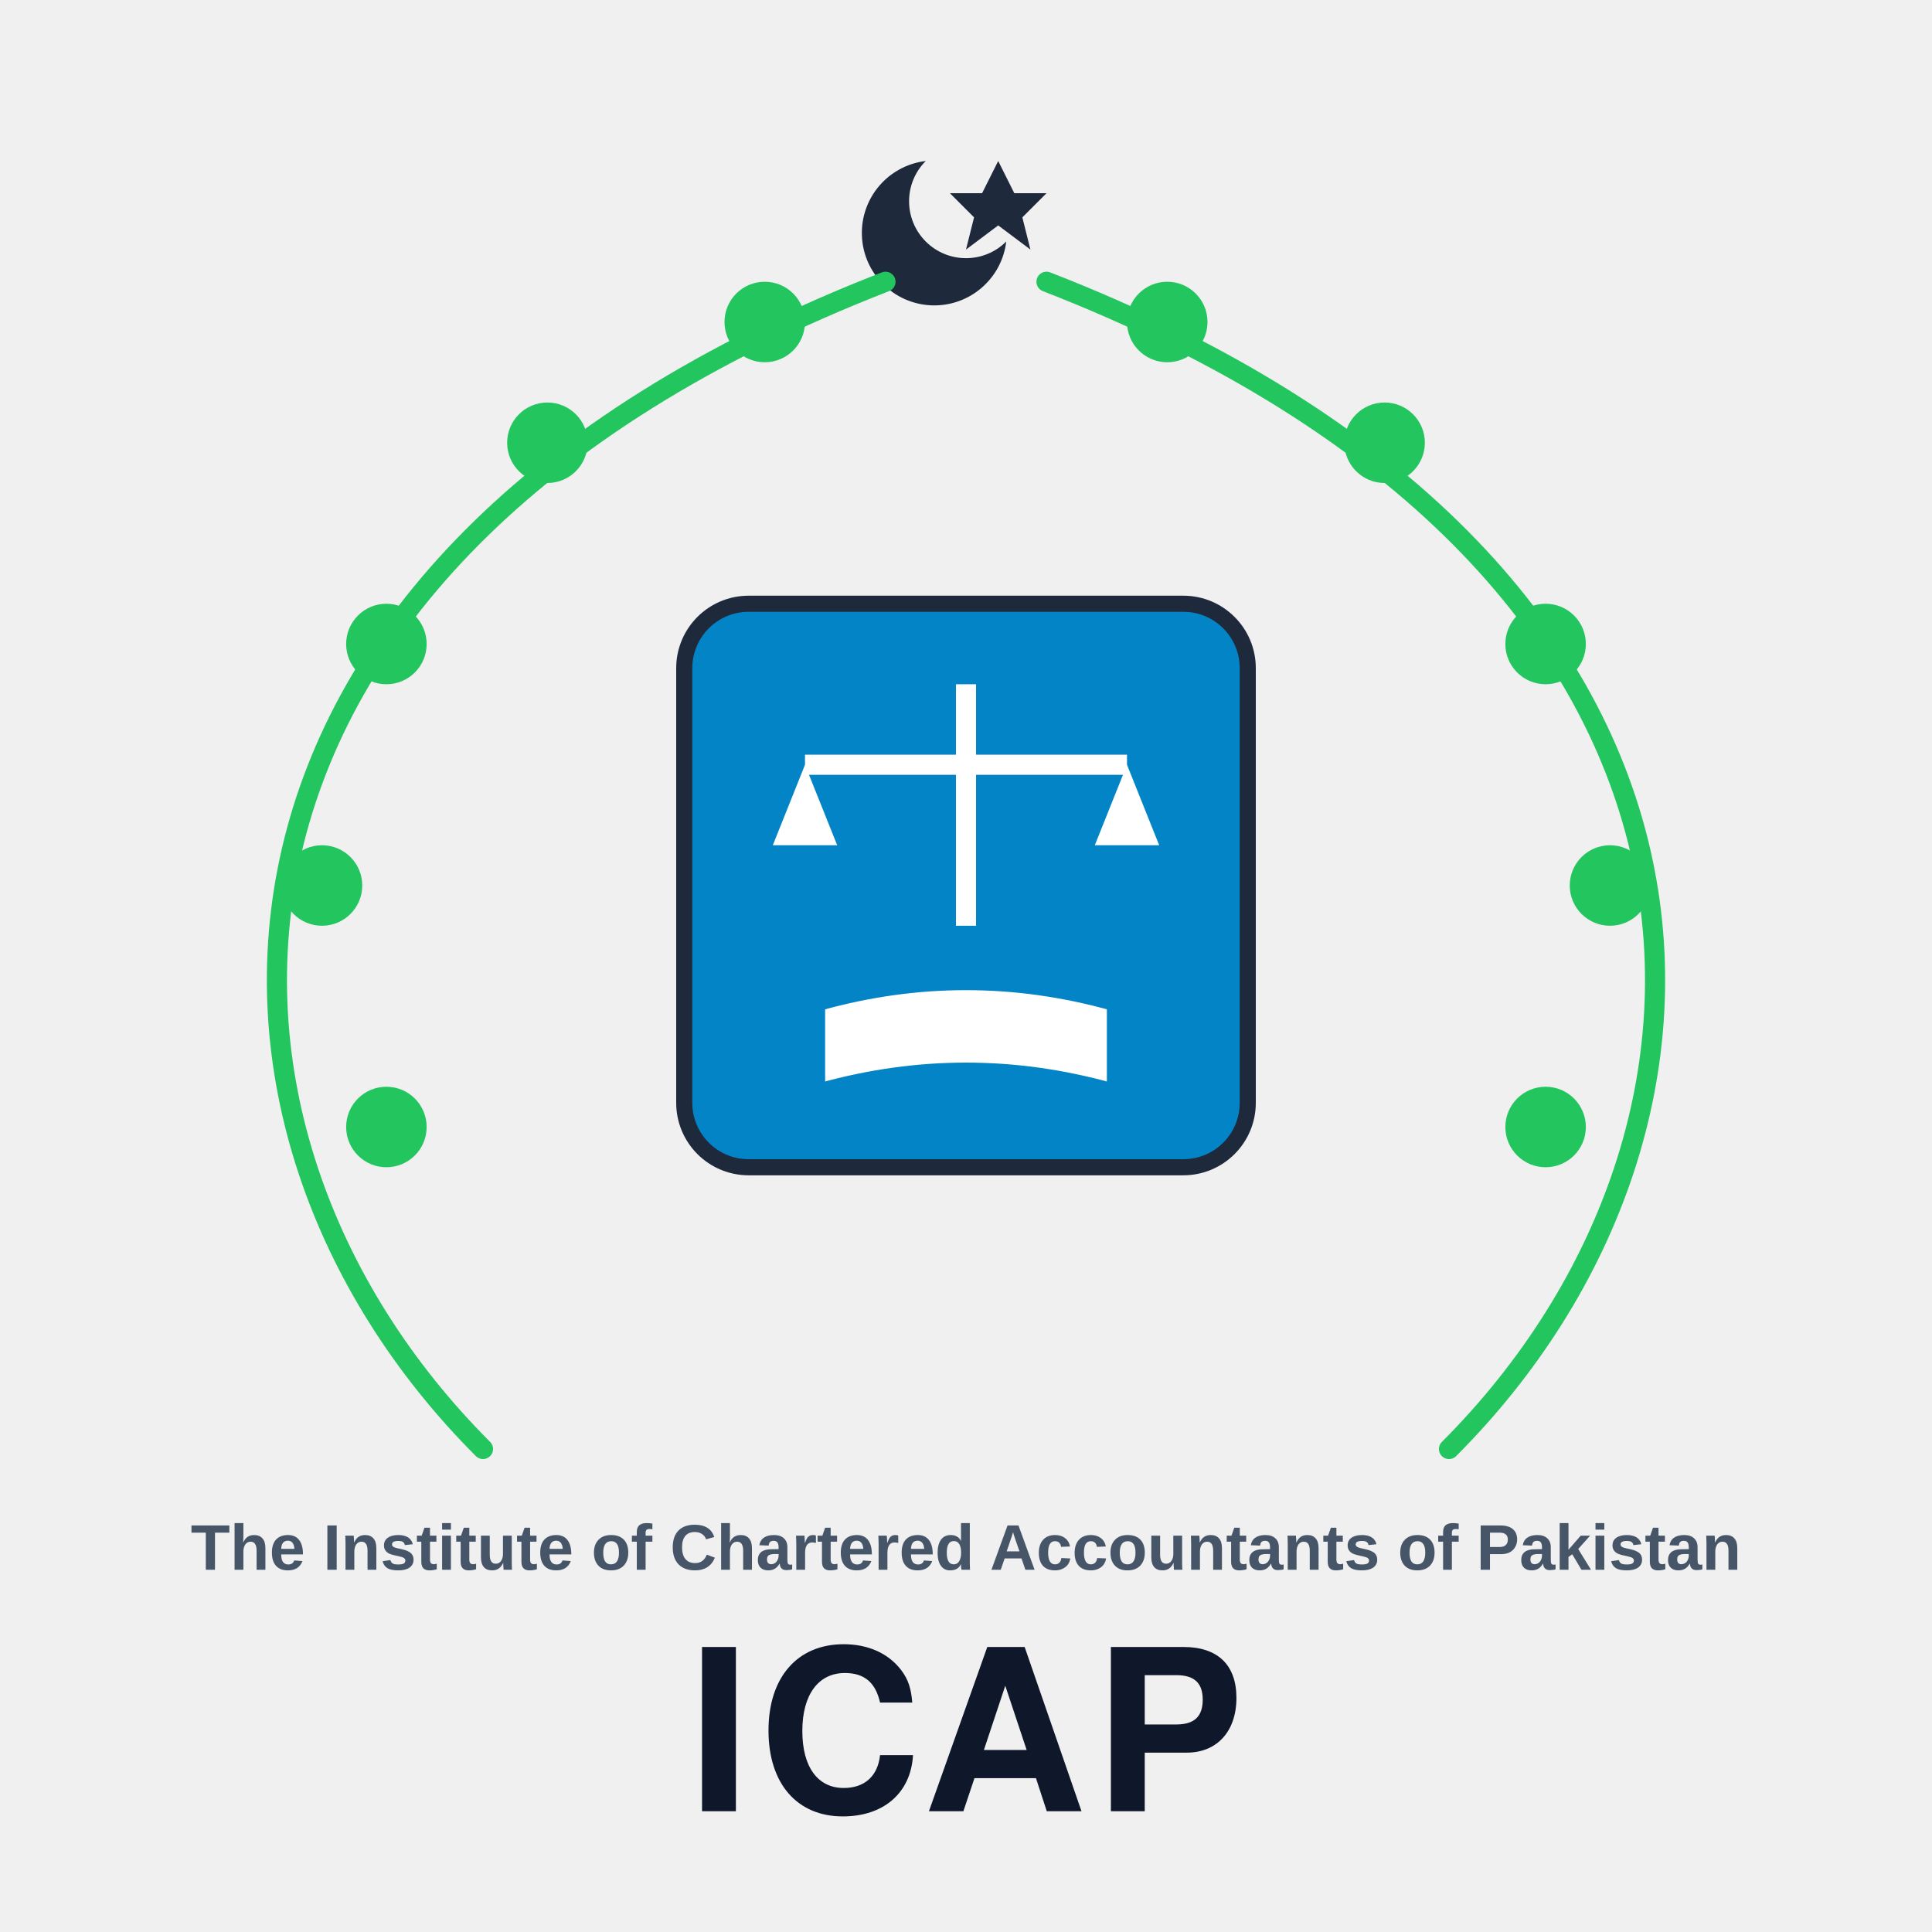
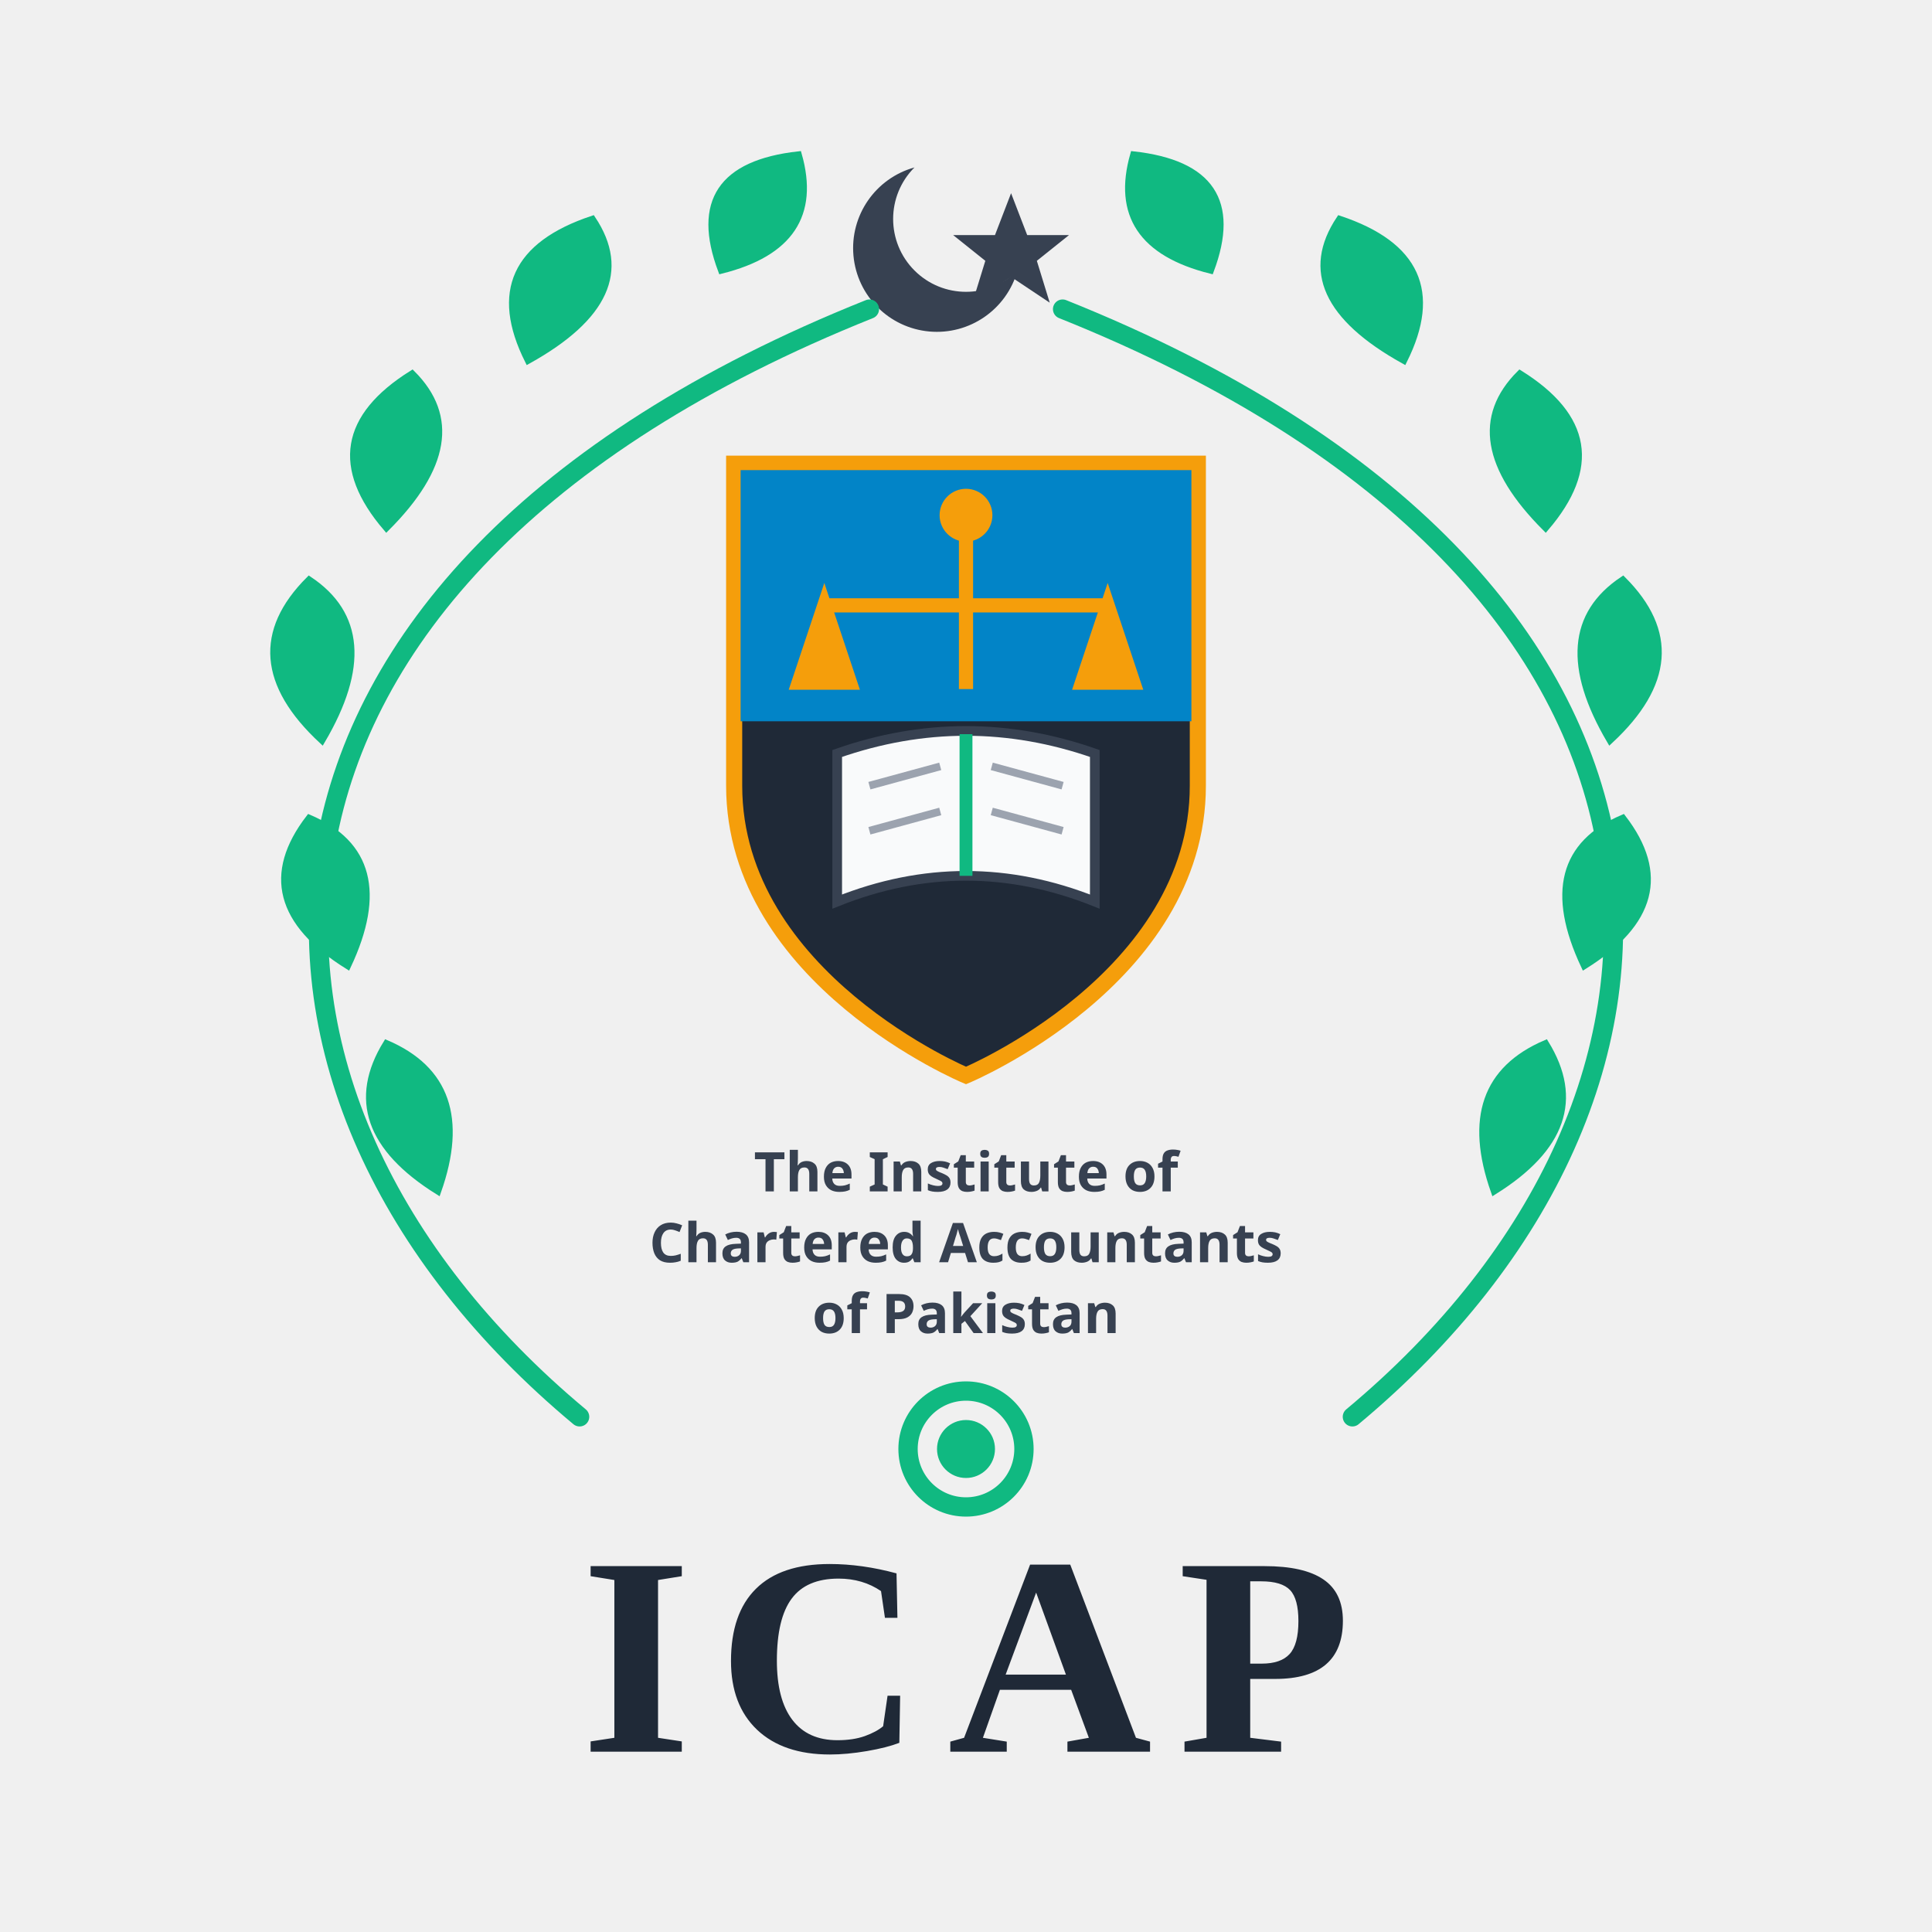
- <svg xmlns="http://www.w3.org/2000/svg" viewBox="0 0 240 240" width="240" height="240">
-   <g transform="translate(120, 20)">
-     <path d="M -5 0 A 7 7 0 1 0 5 10 A 9 9 0 1 1 -5 0 Z" fill="#1E293B" />
-     <polygon points="4,0 6,4 10,4 7,7 8,11 4,8 0,11 1,7 -2,4 2,4" fill="#1E293B" />
+ <svg xmlns="http://www.w3.org/2000/svg" viewBox="0 0 300 300" width="300" height="300">
+   <g transform="translate(150, 32)">
+     <path d="M -8 -6 A 11 11 0 1 0 8 10 A 13 13 0 1 1 -8 -6 Z" fill="#374151" />
+     <polygon points="7,-2 9.5,4.5 16,4.5 11,8.5 13,15 7,11 1,15 3,8.5 -2,4.5 4.5,4.5" fill="#374151" />
  </g>
-   <g stroke="#22C55E" fill="none" stroke-width="2.5">
-     <path d="M 60 180 C 20 140, 20 70, 110 35" stroke-linecap="round" />
-     <path d="M 180 180 C 220 140, 220 70, 130 35" stroke-linecap="round" />
+   <g stroke="#10B981" fill="#10B981">
+     <path d="M 90 220 C 30 170 30 90 135 48" stroke-width="3" fill="none" stroke-linecap="round" />
+     <path d="M 68 185 Q 52 175 60 162 Q 74 168 68 185 Z" />
+     <path d="M 54 150 Q 38 140 48 127 Q 62 133 54 150 Z" />
+     <path d="M 50 115 Q 36 102 48 90 Q 60 98 50 115 Z" />
+     <path d="M 60 82 Q 48 68 64 58 Q 74 68 60 82 Z" />
+     <path d="M 82 56 Q 74 40 92 34 Q 100 46 82 56 Z" />
+     <path d="M 112 42 Q 106 26 124 24 Q 128 38 112 42 Z" />
+     <path d="M 210 220 C 270 170 270 90 165 48" stroke-width="3" fill="none" stroke-linecap="round" />
+     <path d="M 232 185 Q 248 175 240 162 Q 226 168 232 185 Z" />
+     <path d="M 246 150 Q 262 140 252 127 Q 238 133 246 150 Z" />
+     <path d="M 250 115 Q 264 102 252 90 Q 240 98 250 115 Z" />
+     <path d="M 240 82 Q 252 68 236 58 Q 226 68 240 82 Z" />
+     <path d="M 218 56 Q 226 40 208 34 Q 200 46 218 56 Z" />
+     <path d="M 188 42 Q 194 26 176 24 Q 172 38 188 42 Z" />
+     <circle cx="150" cy="225" r="9" fill="none" stroke-width="3" />
+     <circle cx="150" cy="225" r="4" />
  </g>
-   <g fill="#22C55E">
-     <circle cx="48" cy="140" r="5" />
-     <circle cx="40" cy="110" r="5" />
-     <circle cx="48" cy="80" r="5" />
-     <circle cx="68" cy="55" r="5" />
-     <circle cx="95" cy="40" r="5" />
-     <circle cx="192" cy="140" r="5" />
-     <circle cx="200" cy="110" r="5" />
-     <circle cx="192" cy="80" r="5" />
-     <circle cx="172" cy="55" r="5" />
-     <circle cx="145" cy="40" r="5" />
+   <g transform="translate(150, 122)">
+     <path d="M -36 -50 L 36 -50 L 36 0 C 36 30 0 45 0 45 C 0 45 -36 30 -36 0 Z" fill="#1F2937" stroke="#F59E0B" stroke-width="2.5" />
+     <path d="M -35 -49 L 35 -49 L 35 -10 L -35 -10 Z" fill="#0284C7" />
+     <g stroke="#F59E0B" stroke-width="2.2" fill="none">
+       <line x1="-22" y1="-28" x2="22" y2="-28" />
+       <line x1="0" y1="-42" x2="0" y2="-15" />
+       <polygon points="-26,-16 -18,-16 -22,-28" fill="#F59E0B" />
+       <polygon points="18,-16 26,-16 22,-28" fill="#F59E0B" />
+       <circle cx="0" cy="-42" r="3" fill="#F59E0B" />
+     </g>
+     <g transform="translate(0, 10)">
+       <path d="M -20 -15 Q 0 -22 20 -15 L 20 8 Q 0 0 -20 8 Z" fill="#F9FAFB" stroke="#374151" stroke-width="1.5" />
+       <line x1="0" y1="-18" x2="0" y2="4" stroke="#10B981" stroke-width="2" />
+       <line x1="-15" y1="-10" x2="-4" y2="-13" stroke="#9CA3AF" stroke-width="1.2" />
+       <line x1="-15" y1="-3" x2="-4" y2="-6" stroke="#9CA3AF" stroke-width="1.2" />
+       <line x1="4" y1="-13" x2="15" y2="-10" stroke="#9CA3AF" stroke-width="1.2" />
+       <line x1="4" y1="-6" x2="15" y2="-3" stroke="#9CA3AF" stroke-width="1.2" />
+     </g>
  </g>
-   <g transform="translate(120, 110)">
-     <rect x="-35" y="-35" width="70" height="70" rx="8" fill="#0284C7" stroke="#1E293B" stroke-width="2" />
-     <line x1="-20" y1="-15" x2="20" y2="-15" stroke="#FFFFFF" stroke-width="2.5" />
-     <line x1="0" y1="-25" x2="0" y2="5" stroke="#FFFFFF" stroke-width="2.5" />
-     <polygon points="-24,-5 -16,-5 -20,-15" fill="#FFFFFF" />
-     <polygon points="16,-5 24,-5 20,-15" fill="#FFFFFF" />
-     <path d="M -18 15 Q 0 10 18 15 L 18 25 Q 0 20 -18 25 Z" fill="#FFFFFF" stroke="#0284C7" stroke-width="1" />
-   </g>
-   <text x="120" y="195" font-family="Arial, sans-serif" font-size="8" font-weight="bold" fill="#475569" text-anchor="middle">The Institute of Chartered Accountants of Pakistan</text>
-   <text x="120" y="225" font-family="'Helvetica Neue', Helvetica, Arial, sans-serif" font-size="28" font-weight="900" fill="#0F172A" text-anchor="middle" letter-spacing="1">ICAP</text>
+   <text x="150" y="185" font-family="'Plus Jakarta Sans', sans-serif" font-size="8.5" font-weight="700" fill="#374151" text-anchor="middle">The Institute of</text>
+   <text x="150" y="196" font-family="'Plus Jakarta Sans', sans-serif" font-size="8.5" font-weight="700" fill="#374151" text-anchor="middle">Chartered Accountants</text>
+   <text x="150" y="207" font-family="'Plus Jakarta Sans', sans-serif" font-size="8.5" font-weight="700" fill="#374151" text-anchor="middle">of Pakistan</text>
+   <text x="150" y="272" font-family="'Times New Roman', Georgia, serif" font-size="44" font-weight="bold" fill="#1F2937" text-anchor="middle" letter-spacing="4">ICAP</text>
</svg>
